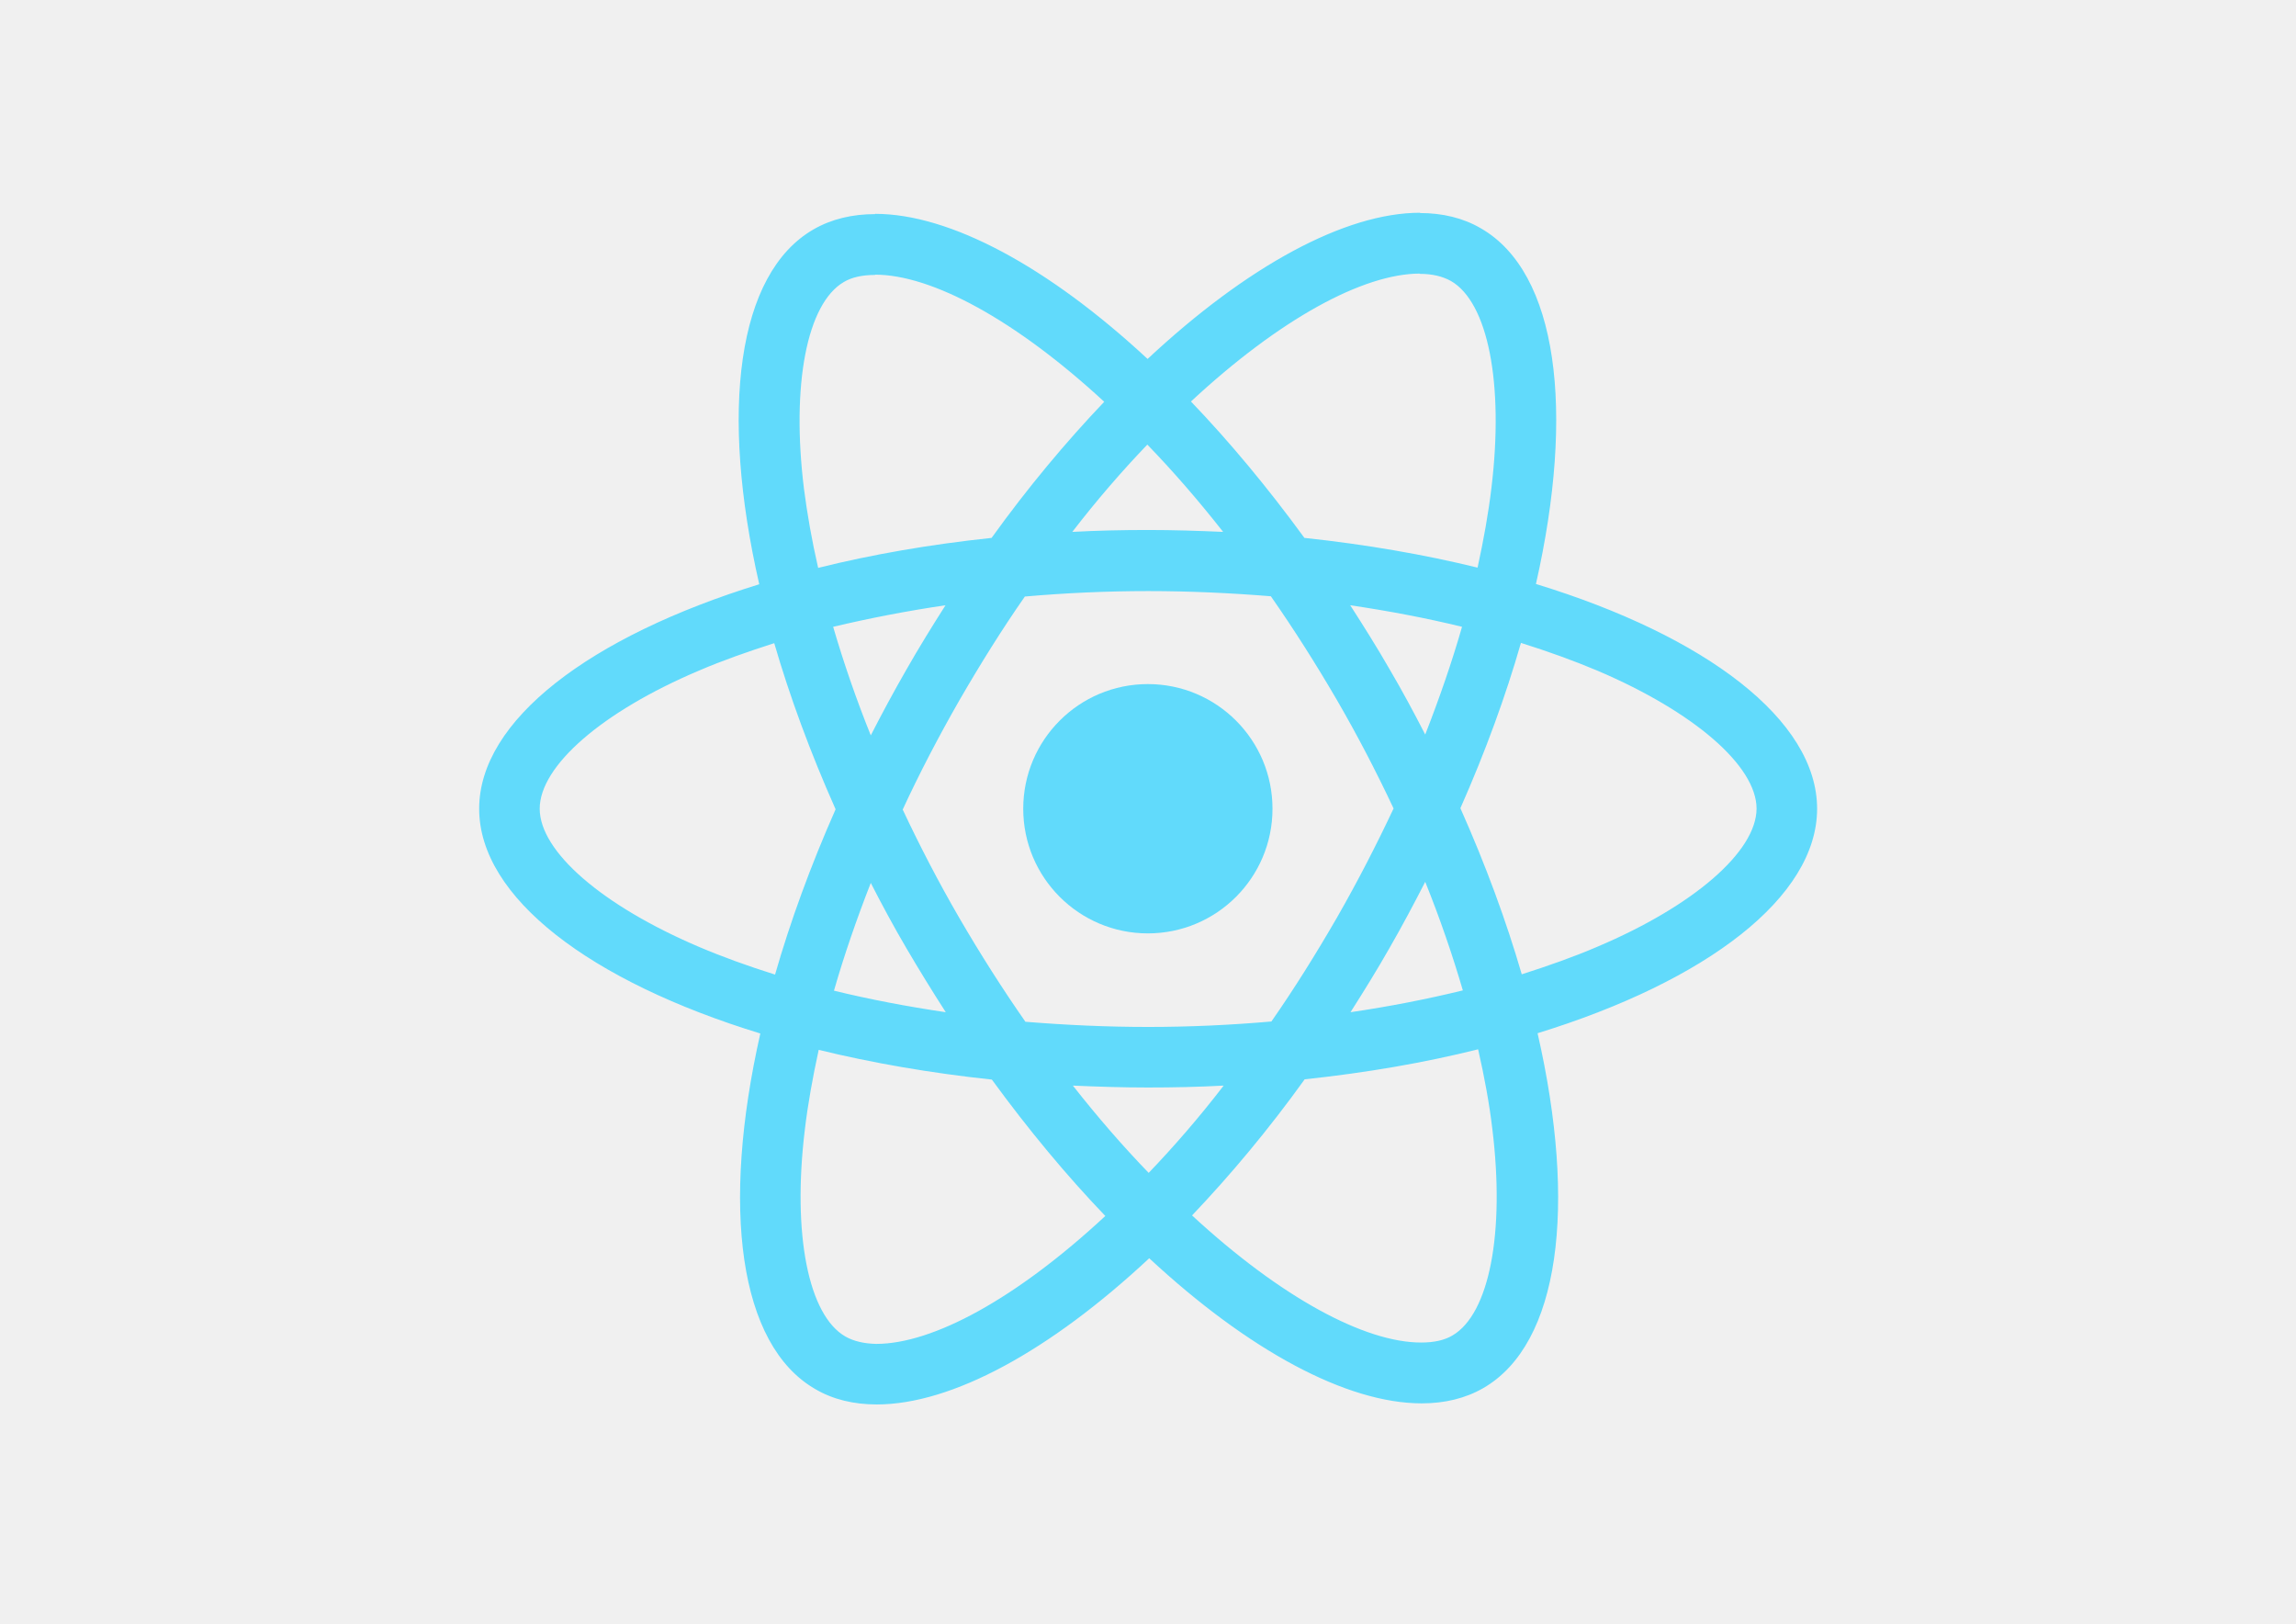
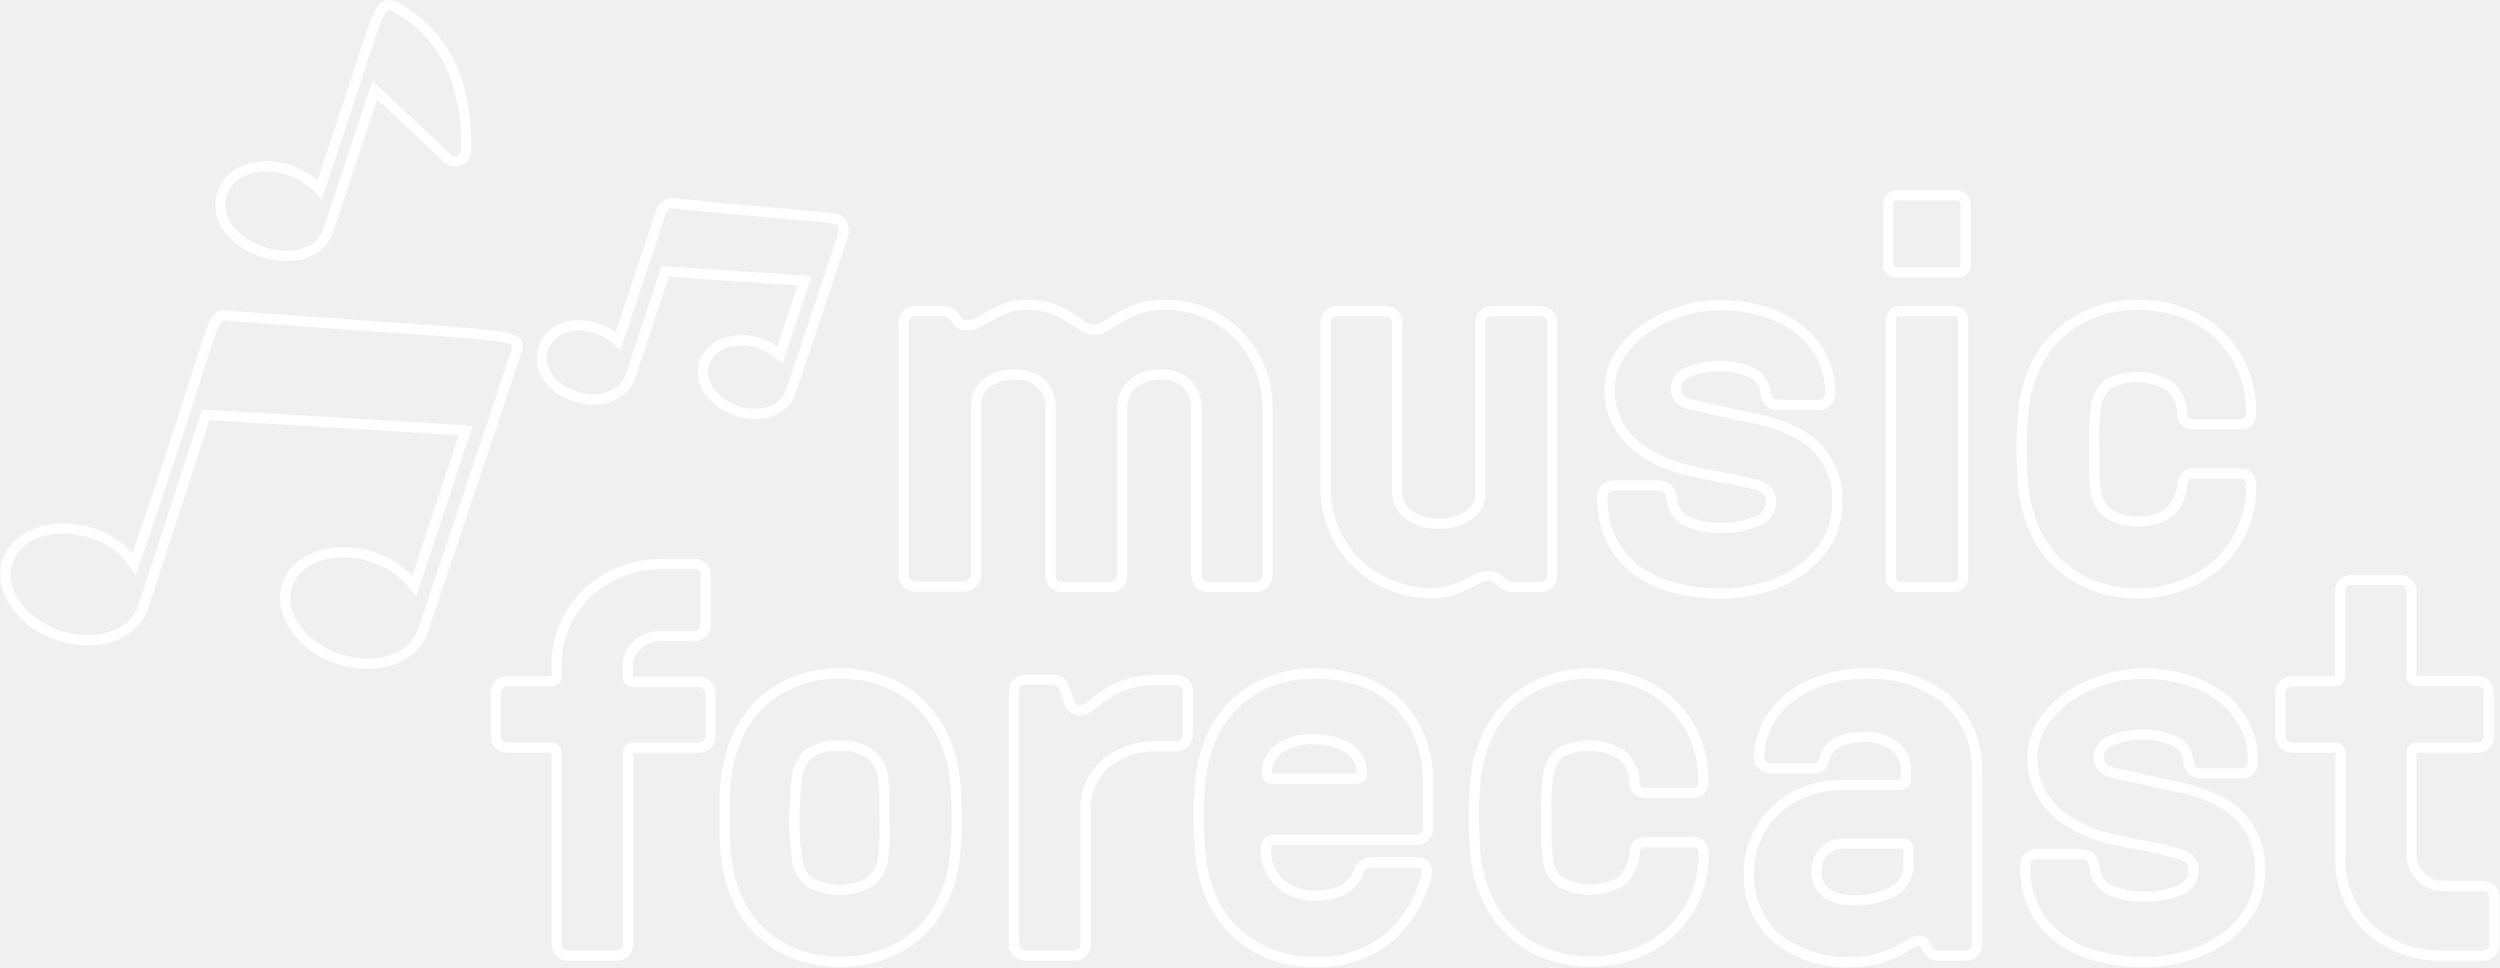
- <svg xmlns="http://www.w3.org/2000/svg" viewBox="0 0 841.9 595.3">
-   <g fill="#61DAFB">
-     <path d="M666.3 296.5c0-32.5-40.7-63.3-103.1-82.4 14.4-63.6 8-114.2-20.2-130.4-6.5-3.8-14.1-5.6-22.4-5.6v22.3c4.6 0 8.3.9 11.4 2.6 13.6 7.8 19.5 37.5 14.9 75.7-1.1 9.4-2.9 19.3-5.1 29.4-19.6-4.8-41-8.5-63.5-10.9-13.5-18.5-27.5-35.3-41.6-50 32.6-30.3 63.2-46.9 84-46.9V78c-27.5 0-63.5 19.6-99.9 53.6-36.4-33.8-72.4-53.2-99.9-53.2v22.3c20.7 0 51.4 16.5 84 46.6-14 14.7-28 31.4-41.3 49.9-22.6 2.4-44 6.1-63.6 11-2.3-10-4-19.7-5.2-29-4.7-38.2 1.1-67.9 14.6-75.8 3-1.8 6.9-2.6 11.5-2.6V78.5c-8.4 0-16 1.8-22.6 5.6-28.1 16.2-34.4 66.7-19.9 130.1-62.2 19.2-102.7 49.9-102.7 82.3 0 32.5 40.7 63.3 103.1 82.4-14.4 63.6-8 114.2 20.2 130.4 6.5 3.8 14.1 5.6 22.5 5.6 27.5 0 63.5-19.6 99.9-53.6 36.4 33.8 72.4 53.2 99.9 53.2 8.4 0 16-1.8 22.6-5.6 28.1-16.2 34.4-66.7 19.9-130.1 62-19.1 102.5-49.9 102.5-82.3zm-130.2-66.7c-3.7 12.9-8.3 26.2-13.5 39.5-4.1-8-8.4-16-13.1-24-4.6-8-9.5-15.8-14.4-23.4 14.2 2.1 27.9 4.7 41 7.9zm-45.8 106.5c-7.8 13.5-15.8 26.3-24.1 38.2-14.9 1.3-30 2-45.2 2-15.1 0-30.2-.7-45-1.9-8.3-11.9-16.4-24.6-24.2-38-7.6-13.1-14.5-26.4-20.8-39.8 6.2-13.4 13.2-26.8 20.7-39.9 7.8-13.5 15.8-26.3 24.1-38.2 14.9-1.3 30-2 45.2-2 15.1 0 30.2.7 45 1.9 8.3 11.9 16.4 24.6 24.2 38 7.6 13.1 14.5 26.4 20.8 39.8-6.3 13.4-13.2 26.8-20.7 39.9zm32.3-13c5.4 13.4 10 26.8 13.8 39.8-13.1 3.2-26.9 5.9-41.2 8 4.9-7.7 9.8-15.6 14.4-23.7 4.6-8 8.9-16.1 13-24.1zM421.2 430c-9.3-9.6-18.6-20.3-27.8-32 9 .4 18.2.7 27.5.7 9.4 0 18.7-.2 27.8-.7-9 11.7-18.3 22.4-27.5 32zm-74.4-58.9c-14.2-2.1-27.9-4.7-41-7.9 3.7-12.9 8.3-26.2 13.5-39.5 4.1 8 8.4 16 13.1 24 4.7 8 9.5 15.8 14.4 23.4zM420.7 163c9.3 9.6 18.6 20.3 27.8 32-9-.4-18.2-.7-27.5-.7-9.4 0-18.7.2-27.8.7 9-11.7 18.3-22.4 27.5-32zm-74 58.9c-4.9 7.7-9.8 15.6-14.4 23.7-4.6 8-8.9 16-13 24-5.4-13.4-10-26.8-13.8-39.8 13.1-3.1 26.9-5.8 41.2-7.9zm-90.5 125.2c-35.4-15.1-58.3-34.9-58.3-50.6 0-15.7 22.9-35.6 58.3-50.6 8.6-3.7 18-7 27.7-10.1 5.7 19.6 13.2 40 22.5 60.9-9.2 20.8-16.6 41.1-22.2 60.6-9.9-3.1-19.3-6.5-28-10.2zM310 490c-13.6-7.8-19.5-37.5-14.9-75.7 1.1-9.4 2.9-19.3 5.1-29.4 19.6 4.8 41 8.5 63.5 10.9 13.5 18.5 27.5 35.3 41.6 50-32.6 30.3-63.2 46.9-84 46.9-4.5-.1-8.3-1-11.3-2.7zm237.2-76.2c4.7 38.2-1.1 67.9-14.6 75.8-3 1.8-6.9 2.6-11.5 2.6-20.7 0-51.4-16.5-84-46.6 14-14.7 28-31.4 41.3-49.9 22.6-2.4 44-6.1 63.6-11 2.3 10.1 4.1 19.8 5.2 29.1zm38.5-66.7c-8.6 3.7-18 7-27.7 10.1-5.7-19.6-13.2-40-22.5-60.9 9.2-20.8 16.6-41.1 22.2-60.6 9.9 3.1 19.3 6.5 28.1 10.2 35.4 15.1 58.3 34.9 58.3 50.6-.1 15.7-23 35.6-58.4 50.6zM320.8 78.4z" />
-     <circle cx="420.9" cy="296.5" r="45.7" />
-     <path d="M520.5 78.1z" />
+ <svg xmlns="http://www.w3.org/2000/svg" viewBox="0 0 244.33 94.51">
+   <g stroke="white" stroke-miterlimit="10" fill="none">
+     <path d="M88.31,56.29V31.48a1.09,1.09,0,0,1,1.08-1.08h2.68a1.31,1.31,0,0,1,1,.37,6.28,6.28,0,0,1,.59.67,1,1,0,0,0,.86.36,2.23,2.23,0,0,0,1.14-.32c.36-.21.76-.44,1.19-.67a13.15,13.15,0,0,1,1.45-.69,5.28,5.28,0,0,1,2-.33,7,7,0,0,1,3.12.61,15,15,0,0,1,2.31,1.4,2.06,2.06,0,0,0,1.18.43,2.25,2.25,0,0,0,1.27-.43,14.38,14.38,0,0,1,2.47-1.39,8.11,8.11,0,0,1,3.29-.62A9.92,9.92,0,0,1,121,32.72a9.66,9.66,0,0,1,2.11,3.18,10.34,10.34,0,0,1,.76,3.93V56.29a1.13,1.13,0,0,1-1.08,1.08H118a1.13,1.13,0,0,1-1.08-1.08V39.78a3.12,3.12,0,0,0-.88-2.26,3.52,3.52,0,0,0-2.62-.91,3.9,3.9,0,0,0-2.75.94,3,3,0,0,0-1,2.28V56.29a1,1,0,0,1-.33.75,1,1,0,0,1-.75.33h-4.84a1.13,1.13,0,0,1-1.08-1.08V39.78a3.09,3.09,0,0,0-.9-2.26,3.54,3.54,0,0,0-2.63-.91,4.12,4.12,0,0,0-2.75.86,2.64,2.64,0,0,0-1,2.09V56.29A1.05,1.05,0,0,1,95,57a1,1,0,0,1-.77.33H89.39a1.13,1.13,0,0,1-1.08-1.08Z" />
+     <path d="M129.55,47.94V31.48a1.06,1.06,0,0,1,.32-.75,1,1,0,0,1,.76-.33h4.85a1,1,0,0,1,.75.33,1,1,0,0,1,.32.75V48a2.85,2.85,0,0,0,1.06,2.25,4.38,4.38,0,0,0,3,.91,4.68,4.68,0,0,0,3-.85,2.59,2.59,0,0,0,1.08-2.1V31.48a1.13,1.13,0,0,1,1.08-1.08h4.85a1.13,1.13,0,0,1,1.08,1.08V56.29a1.06,1.06,0,0,1-.32.75,1,1,0,0,1-.76.33h-2.69a1.55,1.55,0,0,1-.75-.16,2.33,2.33,0,0,1-.49-.37c-.17-.14-.35-.27-.51-.38a1.13,1.13,0,0,0-.67-.17,2.35,2.35,0,0,0-1.12.27c-.35.19-.71.38-1.11.57a13,13,0,0,1-1.42.57,6.59,6.59,0,0,1-2,.27,10.45,10.45,0,0,1-7.25-2.92,10.07,10.07,0,0,1-2.19-3.19A9.78,9.78,0,0,1,129.55,47.94Z" />
+     <path d="M156.6,48.52a1.05,1.05,0,0,1,.31-.75,1,1,0,0,1,.74-.33h4.11c.65,0,1.06.11,1.24.33a2.47,2.47,0,0,1,.39,1,2.55,2.55,0,0,0,1.5,2.19,7.61,7.61,0,0,0,3.24.63,8.42,8.42,0,0,0,3.58-.65,2,2,0,0,0,1.37-1.88,1.58,1.58,0,0,0-.42-1.15,2.14,2.14,0,0,0-1.14-.58c-.49-.09-1-.21-1.6-.36s-1.18-.26-1.78-.35c-1.1-.18-2.27-.43-3.54-.76a13.23,13.23,0,0,1-3.51-1.44,8.55,8.55,0,0,1-2.7-2.52A6.77,6.77,0,0,1,157.31,38a6,6,0,0,1,1-3.31,9,9,0,0,1,2.52-2.59,12.85,12.85,0,0,1,3.47-1.68,13.1,13.1,0,0,1,3.89-.61,15,15,0,0,1,3.72.49,11.19,11.19,0,0,1,3.43,1.52,8.33,8.33,0,0,1,2.53,2.71,7.8,7.8,0,0,1,1,4,1,1,0,0,1-.31.73,1,1,0,0,1-.77.32h-4a1.33,1.33,0,0,1-.78-.23,1.49,1.49,0,0,1-.47-1.1,2.37,2.37,0,0,0-1.52-1.9,7.12,7.12,0,0,0-2.81-.56,7.74,7.74,0,0,0-3.09.54A1.77,1.77,0,0,0,163.79,38a1.29,1.29,0,0,0,.37,1,2,2,0,0,0,1,.51l1.4.31,1.58.36,3.77.81a14.7,14.7,0,0,1,3.69,1.32,7.16,7.16,0,0,1,3.95,6.91,7.18,7.18,0,0,1-.92,3.61,9,9,0,0,1-2.48,2.76,11.62,11.62,0,0,1-3.63,1.79,15.1,15.1,0,0,1-4.4.63,17.93,17.93,0,0,1-4.29-.51,10.82,10.82,0,0,1-3.7-1.65,8.16,8.16,0,0,1-2.58-2.94A9.19,9.19,0,0,1,156.6,48.52Z" />
+     <path d="M184.54,25.76V19.94a.94.94,0,0,1,.23-.59.81.81,0,0,1,.64-.27h5.82a.78.78,0,0,1,.61.26.84.84,0,0,1,.26.6v5.82a.77.77,0,0,1-.87.87h-5.82A.77.77,0,0,1,184.54,25.76Zm.26,30.74V31.27a.84.84,0,0,1,.25-.59.79.79,0,0,1,.62-.28H191a.8.8,0,0,1,.61.26.89.89,0,0,1,.24.61V56.5a.88.88,0,0,1-.24.59.78.78,0,0,1-.61.28h-5.29a.89.89,0,0,1-.87-.87Z" />
+     <path d="M197.63,46.07q-.06-1.05-.06-2.19c0-.75,0-1.48.06-2.18s.08-1.33.15-1.87a13.46,13.46,0,0,1,1.11-3.94,10,10,0,0,1,2.27-3.17,10.59,10.59,0,0,1,3.39-2.14,12,12,0,0,1,4.45-.79,12.39,12.39,0,0,1,4.22.72,10,10,0,0,1,5.9,5.42,10.78,10.78,0,0,1,.89,4.45,1.24,1.24,0,0,1-.24.75.77.77,0,0,1-.68.33H214.3a1.08,1.08,0,0,1-.67-.22.88.88,0,0,1-.36-.65A3.66,3.66,0,0,0,212,37.71a6.13,6.13,0,0,0-6-.16,3.4,3.4,0,0,0-1.17,2.28c-.07.54-.12,1.17-.16,1.87s0,1.43,0,2.18,0,1.49,0,2.19.09,1.32.16,1.87a3.13,3.13,0,0,0,1.16,2.2,4.86,4.86,0,0,0,3.05.8,4.78,4.78,0,0,0,2.87-.78,4.23,4.23,0,0,0,1.4-3,1,1,0,0,1,1-.87h4.79a.8.8,0,0,1,.67.33,1.19,1.19,0,0,1,.25.75,10.57,10.57,0,0,1-.89,4.42,10.22,10.22,0,0,1-2.4,3.32,10.77,10.77,0,0,1-3.5,2.11A12.16,12.16,0,0,1,209,58a11.84,11.84,0,0,1-4.45-.79,10.4,10.4,0,0,1-3.39-2.13,10.13,10.13,0,0,1-2.27-3.19,13.6,13.6,0,0,1-1.11-3.92C197.71,47.39,197.66,46.77,197.63,46.07Z" />
+     <path d="M48.45,72V67.67a1,1,0,0,1,.33-.75,1,1,0,0,1,.75-.33h4.31a.49.49,0,0,0,.56-.52V65a9.59,9.59,0,0,1,.8-3.91,10,10,0,0,1,2.2-3.14,10.09,10.09,0,0,1,3.27-2.08,10.54,10.54,0,0,1,4-.75h3.24a1,1,0,0,1,.74.32,1,1,0,0,1,.31.76v4.87a1.05,1.05,0,0,1-.31.75,1,1,0,0,1-.74.33H64.64a3.41,3.41,0,0,0-2.29.81,2.7,2.7,0,0,0-1,2.15v1a.46.46,0,0,0,.53.52h6.48a1.13,1.13,0,0,1,1.08,1.08V72a1.13,1.13,0,0,1-1.08,1.08H61.93a.47.47,0,0,0-.53.53V92.32a1.13,1.13,0,0,1-1.08,1.08H55.45a1,1,0,0,1-.74-.33,1.05,1.05,0,0,1-.31-.75V73.6c0-.36-.19-.53-.56-.53H49.53a1,1,0,0,1-.75-.33A1,1,0,0,1,48.45,72Z" />
+     <path d="M70.83,82.1c0-.7,0-1.43,0-2.18s0-1.49,0-2.19.09-1.32.16-1.87a13.23,13.23,0,0,1,1.1-3.94,10.07,10.07,0,0,1,2.24-3.17,10.6,10.6,0,0,1,3.35-2.13,11.4,11.4,0,0,1,4.38-.79,11.86,11.86,0,0,1,4.46.79,10.26,10.26,0,0,1,3.37,2.13,10.81,10.81,0,0,1,2.27,3.19,12.74,12.74,0,0,1,1.13,3.92c.07.55.13,1.17.16,1.87s.06,1.43.06,2.19,0,1.48-.06,2.18-.09,1.33-.16,1.87a13.15,13.15,0,0,1-1.1,3.94,10.21,10.21,0,0,1-2.27,3.17,10.65,10.65,0,0,1-3.38,2.14,12.76,12.76,0,0,1-8.84,0,10.6,10.6,0,0,1-3.37-2.14,10,10,0,0,1-2.24-3.17A13.15,13.15,0,0,1,71,84C70.92,83.43,70.87,82.8,70.83,82.1Zm6.88-4.37c0,.7-.08,1.43-.08,2.19s0,1.48.08,2.18.11,1.33.18,1.87a3.44,3.44,0,0,0,1.16,2.2,6,6,0,0,0,6,0A3.43,3.43,0,0,0,86.29,84c.07-.54.12-1.17.16-1.87s0-1.43,0-2.18,0-1.49,0-2.19-.09-1.32-.16-1.87a3.46,3.46,0,0,0-1.19-2.17,4.64,4.64,0,0,0-3-.83,4.87,4.87,0,0,0-3,.72,3.48,3.48,0,0,0-1.19,2.28C77.82,76.41,77.76,77,77.71,77.73Z" />
+     <path d="M99.09,92.32V67.51a1.09,1.09,0,0,1,1.08-1.08h2.68a1.4,1.4,0,0,1,.68.19.9.9,0,0,1,.46.52c.17.48.34,1,.51,1.49a1,1,0,0,0,1,.78,1.64,1.64,0,0,0,1.16-.46,13.13,13.13,0,0,1,1.3-1,8.47,8.47,0,0,1,5.23-1.49H115a1,1,0,0,1,.76.33,1,1,0,0,1,.32.75v4.32a1,1,0,0,1-.32.75,1,1,0,0,1-.76.33H113.1a7.62,7.62,0,0,0-5,1.62,6,6,0,0,0-2,4.91V92.32a1.05,1.05,0,0,1-.31.75,1,1,0,0,1-.77.33h-4.84a1.13,1.13,0,0,1-1.08-1.08Z" />
+     <path d="M117.21,82.1c0-.7-.06-1.43-.06-2.18s0-1.49.06-2.19.08-1.32.15-1.87a13.55,13.55,0,0,1,1.11-3.94,10.27,10.27,0,0,1,2.25-3.17,10.76,10.76,0,0,1,3.36-2.13,11.59,11.59,0,0,1,4.41-.79,13.37,13.37,0,0,1,4.48.71,9.67,9.67,0,0,1,3.5,2.08A9.47,9.47,0,0,1,138.74,72a11.78,11.78,0,0,1,.83,4.56V81a1,1,0,0,1-.34.75,1,1,0,0,1-.75.33H124.56a.72.72,0,0,0-.82.82,4.23,4.23,0,0,0,1.4,3.46,5,5,0,0,0,3.35,1.17,6.31,6.31,0,0,0,2.64-.5,3.28,3.28,0,0,0,1.64-1.8,1.28,1.28,0,0,1,1.24-.94h4.48a1.2,1.2,0,0,1,.75.26c.22.18.27.48.17.92a11.63,11.63,0,0,1-3.65,6.15A10.65,10.65,0,0,1,128.49,94a11.79,11.79,0,0,1-4.41-.79,10.78,10.78,0,0,1-3.36-2.14,10.08,10.08,0,0,1-2.25-3.18A13.66,13.66,0,0,1,117.36,84C117.29,83.43,117.24,82.8,117.21,82.1Zm6.58-6.5c0,.31.18.48.53.5h8.24c.35,0,.53-.17.53-.5a3.08,3.08,0,0,0-.37-1.52,2.93,2.93,0,0,0-1-1,6.06,6.06,0,0,0-1.49-.62,7,7,0,0,0-1.71-.22,5.68,5.68,0,0,0-3.51.92A3,3,0,0,0,123.79,75.6Z" />
+     <path d="M144.1,82.1c0-.7-.06-1.43-.06-2.18s0-1.49.06-2.19.08-1.32.15-1.87a13.55,13.55,0,0,1,1.11-3.94,10.29,10.29,0,0,1,2.26-3.17,10.61,10.61,0,0,1,3.4-2.13,11.84,11.84,0,0,1,4.45-.79,12.38,12.38,0,0,1,4.22.71,10,10,0,0,1,5.9,5.42,10.78,10.78,0,0,1,.89,4.45,1.2,1.2,0,0,1-.24.75.77.77,0,0,1-.68.33h-4.8a1.12,1.12,0,0,1-.67-.22.88.88,0,0,1-.35-.65,3.63,3.63,0,0,0-1.27-2.88,6.11,6.11,0,0,0-6-.16,3.42,3.42,0,0,0-1.17,2.28c-.07.55-.12,1.17-.16,1.87s0,1.43,0,2.19,0,1.48,0,2.18.09,1.33.16,1.87a3.11,3.11,0,0,0,1.16,2.2,6,6,0,0,0,5.92,0,4.28,4.28,0,0,0,1.4-3,.94.94,0,0,1,1-.87h4.8a.8.8,0,0,1,.67.33,1.19,1.19,0,0,1,.25.75,10.57,10.57,0,0,1-.89,4.42,10.22,10.22,0,0,1-2.4,3.32,10.6,10.6,0,0,1-3.5,2.11,12.17,12.17,0,0,1-4.22.74,12,12,0,0,1-4.45-.79,10.63,10.63,0,0,1-3.4-2.14,10.11,10.11,0,0,1-2.26-3.18A13.66,13.66,0,0,1,144.25,84C144.18,83.43,144.13,82.8,144.1,82.1Z" />
+     <path d="M170.93,85.1a8,8,0,0,1,.57-2.88,8.13,8.13,0,0,1,1.72-2.72,8.77,8.77,0,0,1,2.91-2,9.79,9.79,0,0,1,4.07-.79h5.51a.49.49,0,0,0,.55-.53v-.87a2.8,2.8,0,0,0-1.19-2.47,5.12,5.12,0,0,0-3-.82,7.83,7.83,0,0,0-1,.08,5.3,5.3,0,0,0-1.14.29,3.05,3.05,0,0,0-1,.62,2.14,2.14,0,0,0-.6,1.06c-.1.48-.25.77-.43.87a2.29,2.29,0,0,1-1,.16H173a1,1,0,0,1-.75-.33,1,1,0,0,1-.33-.75,6.88,6.88,0,0,1,.72-3.07,8.16,8.16,0,0,1,2.05-2.59A10.29,10.29,0,0,1,178,66.51a13.17,13.17,0,0,1,4.36-.68,11.74,11.74,0,0,1,7.85,2.51,9,9,0,0,1,3,7.26V92.32A1.13,1.13,0,0,1,192,93.4h-2.69a.92.92,0,0,1-.73-.37,2.32,2.32,0,0,1-.4-.7.64.64,0,0,0-.67-.38,1.64,1.64,0,0,0-.85.32,13.77,13.77,0,0,1-1.25.7,12.6,12.6,0,0,1-1.82.71,8.58,8.58,0,0,1-2.55.33,11,11,0,0,1-7.44-2.33A8.24,8.24,0,0,1,170.93,85.1Zm6.58,0a2.45,2.45,0,0,0,1.06,2.21,4.52,4.52,0,0,0,2.5.68,8.25,8.25,0,0,0,3.88-.82,3,3,0,0,0,1.57-2.95V83a.51.51,0,0,0-.55-.56h-5.72a2.68,2.68,0,0,0-1.39.31,2.42,2.42,0,0,0-.83.75,2.64,2.64,0,0,0-.41.89A3.63,3.63,0,0,0,177.51,85.14Z" />
+     <path d="M197.93,84.56a1.06,1.06,0,0,1,.31-.76,1,1,0,0,1,.74-.33h4.11q1,0,1.23.33a2.33,2.33,0,0,1,.4,1,2.53,2.53,0,0,0,1.5,2.19,7.61,7.61,0,0,0,3.24.63A8.47,8.47,0,0,0,213,87a2,2,0,0,0,1.37-1.89A1.6,1.6,0,0,0,214,84a2.13,2.13,0,0,0-1.15-.57L211.25,83a17.52,17.52,0,0,0-1.78-.36q-1.65-.27-3.54-.75a13.45,13.45,0,0,1-3.51-1.45,8.55,8.55,0,0,1-2.7-2.52A6.75,6.75,0,0,1,198.64,74a6,6,0,0,1,1-3.31,9.13,9.13,0,0,1,2.52-2.59,12.85,12.85,0,0,1,3.47-1.68,13.09,13.09,0,0,1,3.89-.6,14.52,14.52,0,0,1,3.72.49,11.17,11.17,0,0,1,3.43,1.51,8.2,8.2,0,0,1,2.52,2.71,7.73,7.73,0,0,1,1,4,1,1,0,0,1-.32.74,1,1,0,0,1-.76.32h-4a1.32,1.32,0,0,1-.77-.24,1.47,1.47,0,0,1-.47-1.1,2.36,2.36,0,0,0-1.52-1.89,7,7,0,0,0-2.81-.56,7.74,7.74,0,0,0-3.09.54A1.77,1.77,0,0,0,205.11,74a1.3,1.3,0,0,0,.38,1,2,2,0,0,0,1,.51l1.4.31,1.58.36c1.19.25,2.45.52,3.77.82a15.08,15.08,0,0,1,3.69,1.31,7.73,7.73,0,0,1,2.82,2.52,7.64,7.64,0,0,1,1.13,4.39,7.15,7.15,0,0,1-.92,3.61,9,9,0,0,1-2.48,2.76,11.51,11.51,0,0,1-3.63,1.79,14.82,14.82,0,0,1-4.4.64,17.87,17.87,0,0,1-4.29-.52,11,11,0,0,1-3.7-1.64,8.28,8.28,0,0,1-2.58-2.95A9.18,9.18,0,0,1,197.93,84.56Z" />
+     <path d="M222.86,72V67.67a1,1,0,0,1,.33-.75,1.07,1.07,0,0,1,.76-.33h4.23a.47.47,0,0,0,.53-.53V57.8A1,1,0,0,1,229,57a1,1,0,0,1,.75-.32h4.85a1,1,0,0,1,.75.32,1,1,0,0,1,.33.76v8.26a.46.46,0,0,0,.52.53h5.95a1.13,1.13,0,0,1,1.08,1.08V72a1.05,1.05,0,0,1-.31.75,1,1,0,0,1-.77.33h-5.95a.46.46,0,0,0-.52.52v9.77a3.21,3.21,0,0,0,.88,2.28,3.09,3.09,0,0,0,2.37.94h3.77a1,1,0,0,1,.76.33,1.07,1.07,0,0,1,.33.76v4.64a1.06,1.06,0,0,1-.33.76,1,1,0,0,1-.75.33H239a10.45,10.45,0,0,1-7.45-2.64,9.49,9.49,0,0,1-2.82-7.3V73.59a.46.46,0,0,0-.53-.52H224a1.07,1.07,0,0,1-.76-.33A1,1,0,0,1,222.86,72Z" />
+     <path d="M21.73,18.9c1.19-3.56,6.89-3.36,9.51-.34C37.1,1.28,36.8.16,38.36.56l.2.07c4.79,2.61,7.17,7.36,7,14.08a1.07,1.07,0,0,1-1.83.75L36.63,8.81c-3.22,9.68.51-1.53-4.5,13.55C30.46,27.69,20,24.2,21.73,18.9Z" />
+     <path d="M41.55,61l-.2.61c-1,2.86-4.62,4-8.28,2.79s-5.88-4.44-5-7.19,4.62-4,8.29-2.79a8.57,8.57,0,0,1,4.14,2.85l5-15.18c-2.55-.17,9.44.54-25.39-1.55L14,59.31c-.95,2.85-4.62,4-8.28,2.79s-5.88-4.45-5-7.2,4.61-4,8.28-2.79a7.66,7.66,0,0,1,4.11,3c8.2-23.63,7.32-24.38,9-24.27,27.81,2.12,29,1.61,28.38,3.44l-2.3,6.93c0,.24,0,.44-.17.51Z" />
+     <path d="M77.46,37.78l-.17.51c-.61,1.83-2.92,2.65-5.27,1.87s-3.8-2.85-3.19-4.68,3-2.75,5.4-1.94a6.92,6.92,0,0,1,2,1.12l2.41-7.23L65,26.52,61.74,36.4l-.14.41c-.61,1.83-3,2.75-5.4,1.93-5.6-1.86-3.4-8.48,2.21-6.62a5.12,5.12,0,0,1,2,1.22L63.16,25c1.35-3.39,1.15-5.16,2.61-5.13,16.09,1.62,16,1.15,16.53,2a1.31,1.31,0,0,1,.14.95L81,27.19Z" />
  </g>
</svg>
